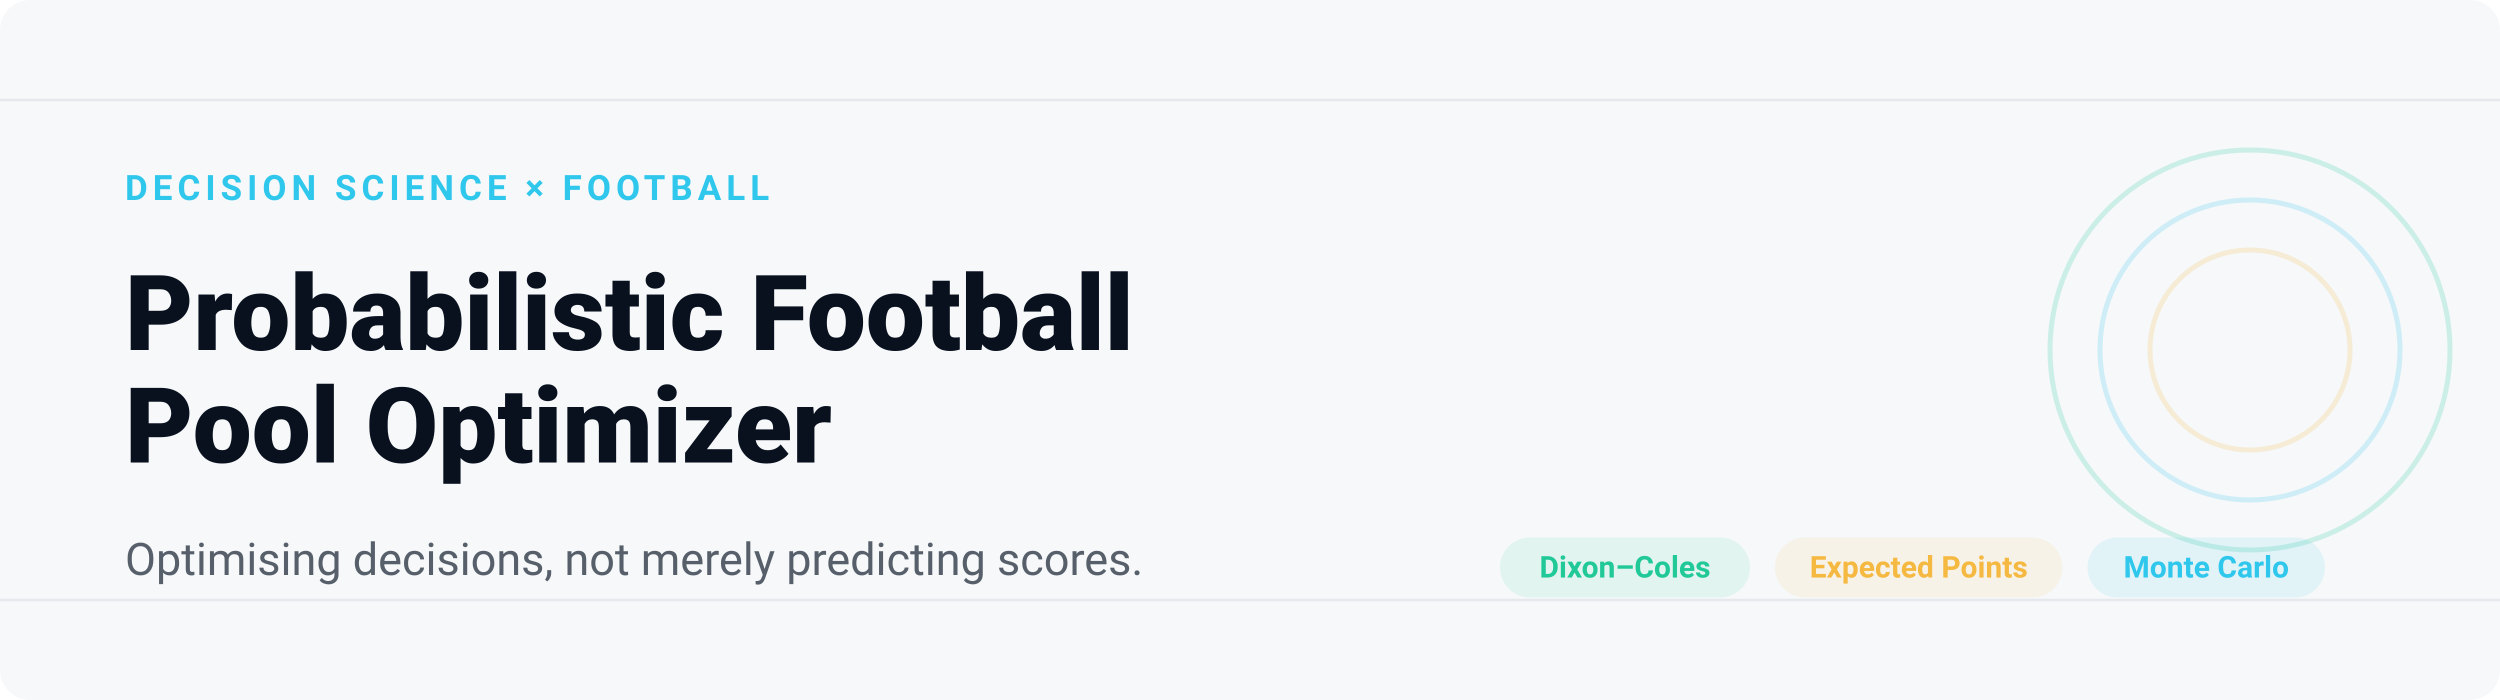
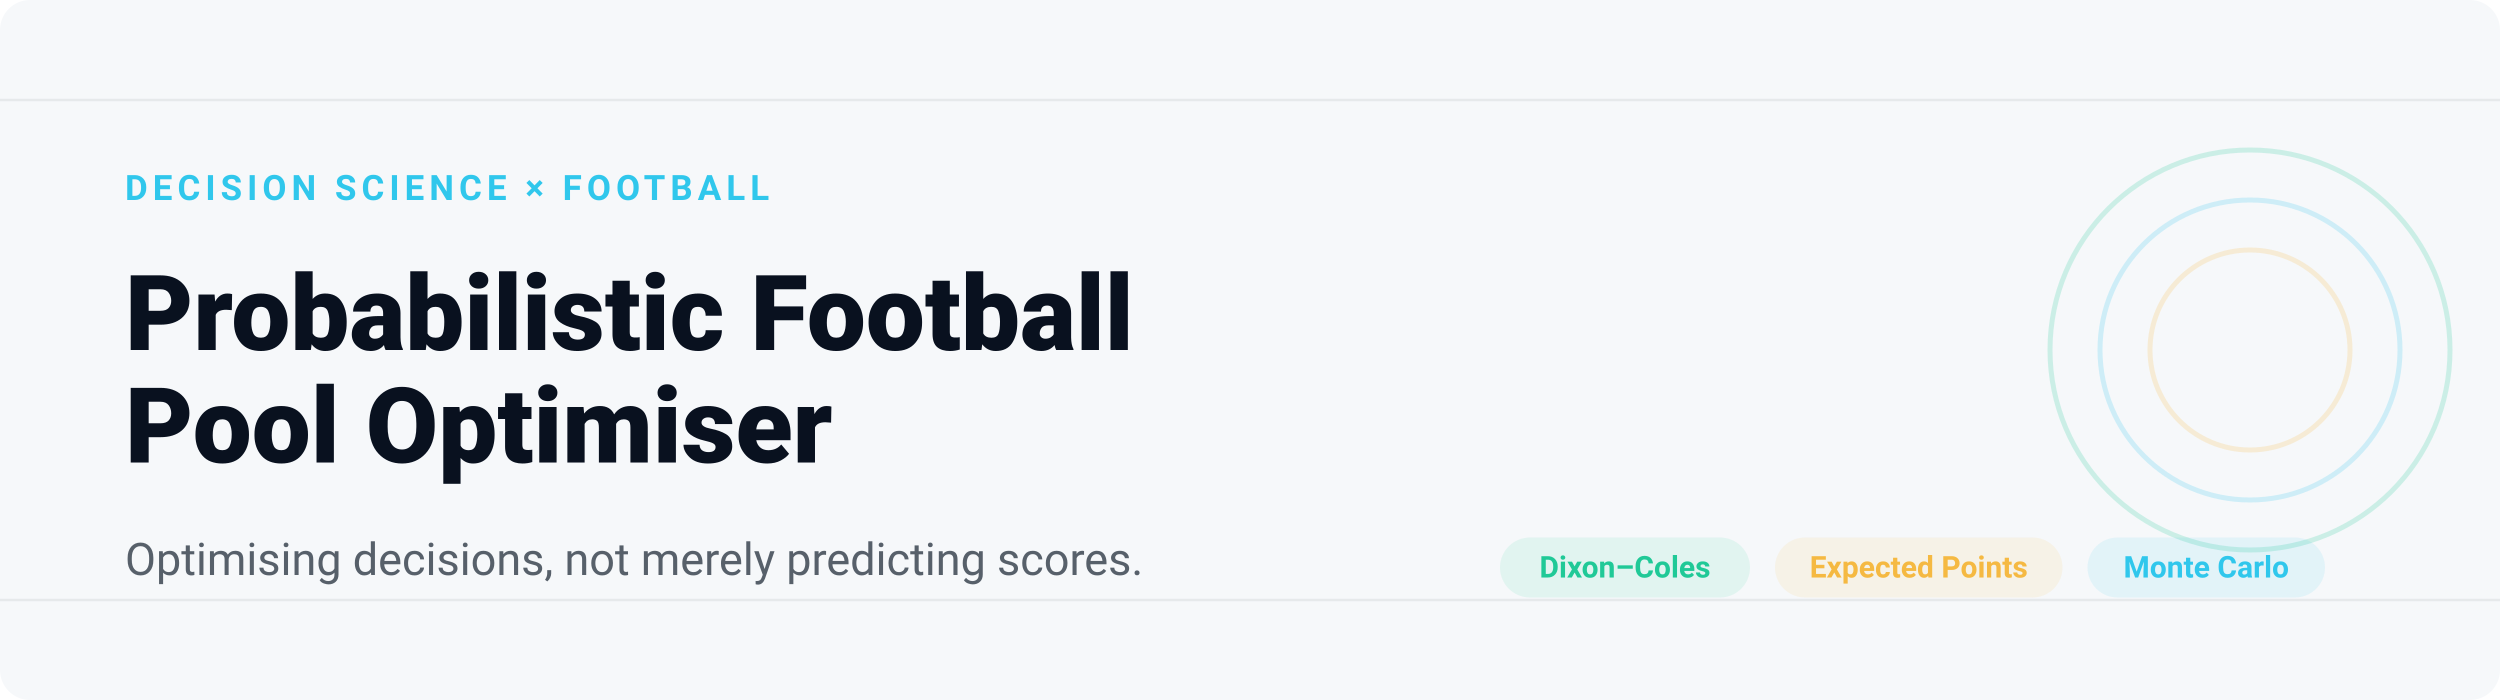
<svg xmlns="http://www.w3.org/2000/svg" width="100%" height="280" viewBox="0 0 1000 280">
  <rect width="1000" height="280" fill="#F6F8FA" rx="12" />
  <g stroke="#57606a" stroke-opacity="0.1" stroke-width="1">
    <line x1="0" y1="40" x2="1000" y2="40" />
    <line x1="0" y1="240" x2="1000" y2="240" />
    <circle cx="900" cy="140" r="80" fill="none" stroke="#20C997" stroke-width="2" stroke-opacity="0.2" />
    <circle cx="900" cy="140" r="60" fill="none" stroke="#30C7EC" stroke-width="2" stroke-opacity="0.2" />
    <circle cx="900" cy="140" r="40" fill="none" stroke="#F5B942" stroke-width="2" stroke-opacity="0.2" />
  </g>
  <g font-family="system-ui, -apple-system, Segoe UI, Roboto, Helvetica, Arial, sans-serif">
    <text x="50" y="80" font-size="14" font-weight="600" fill="#30C7EC" letter-spacing="2">DECISION SCIENCE × FOOTBALL</text>
    <text x="50" y="140" font-size="42" font-weight="800" fill="#09111F">Probabilistic Football</text>
-     <text x="50" y="185" font-size="42" font-weight="800" fill="#09111F">Pool Optimizer</text>
+     <text x="50" y="185" font-size="42" font-weight="800" fill="#09111F">Pool Optimiser</text>
    <text x="50" y="230" font-size="18" font-weight="400" fill="#57606a">Optimising decisions, not merely predicting scores.</text>
    <g transform="translate(600, 215)">
      <rect x="0" y="0" width="100" height="24" rx="12" fill="#20C997" fill-opacity="0.1" />
      <text x="50" y="16" font-size="12" font-weight="600" fill="#20C997" text-anchor="middle">Dixon–Coles</text>
      <rect x="110" y="0" width="115" height="24" rx="12" fill="#F5B942" fill-opacity="0.1" />
      <text x="167.5" y="16" font-size="12" font-weight="600" fill="#F5B942" text-anchor="middle">Expected Points</text>
      <rect x="235" y="0" width="95" height="24" rx="12" fill="#30C7EC" fill-opacity="0.1" />
      <text x="282.5" y="16" font-size="12" font-weight="600" fill="#30C7EC" text-anchor="middle">Monte Carlo</text>
    </g>
  </g>
</svg>
